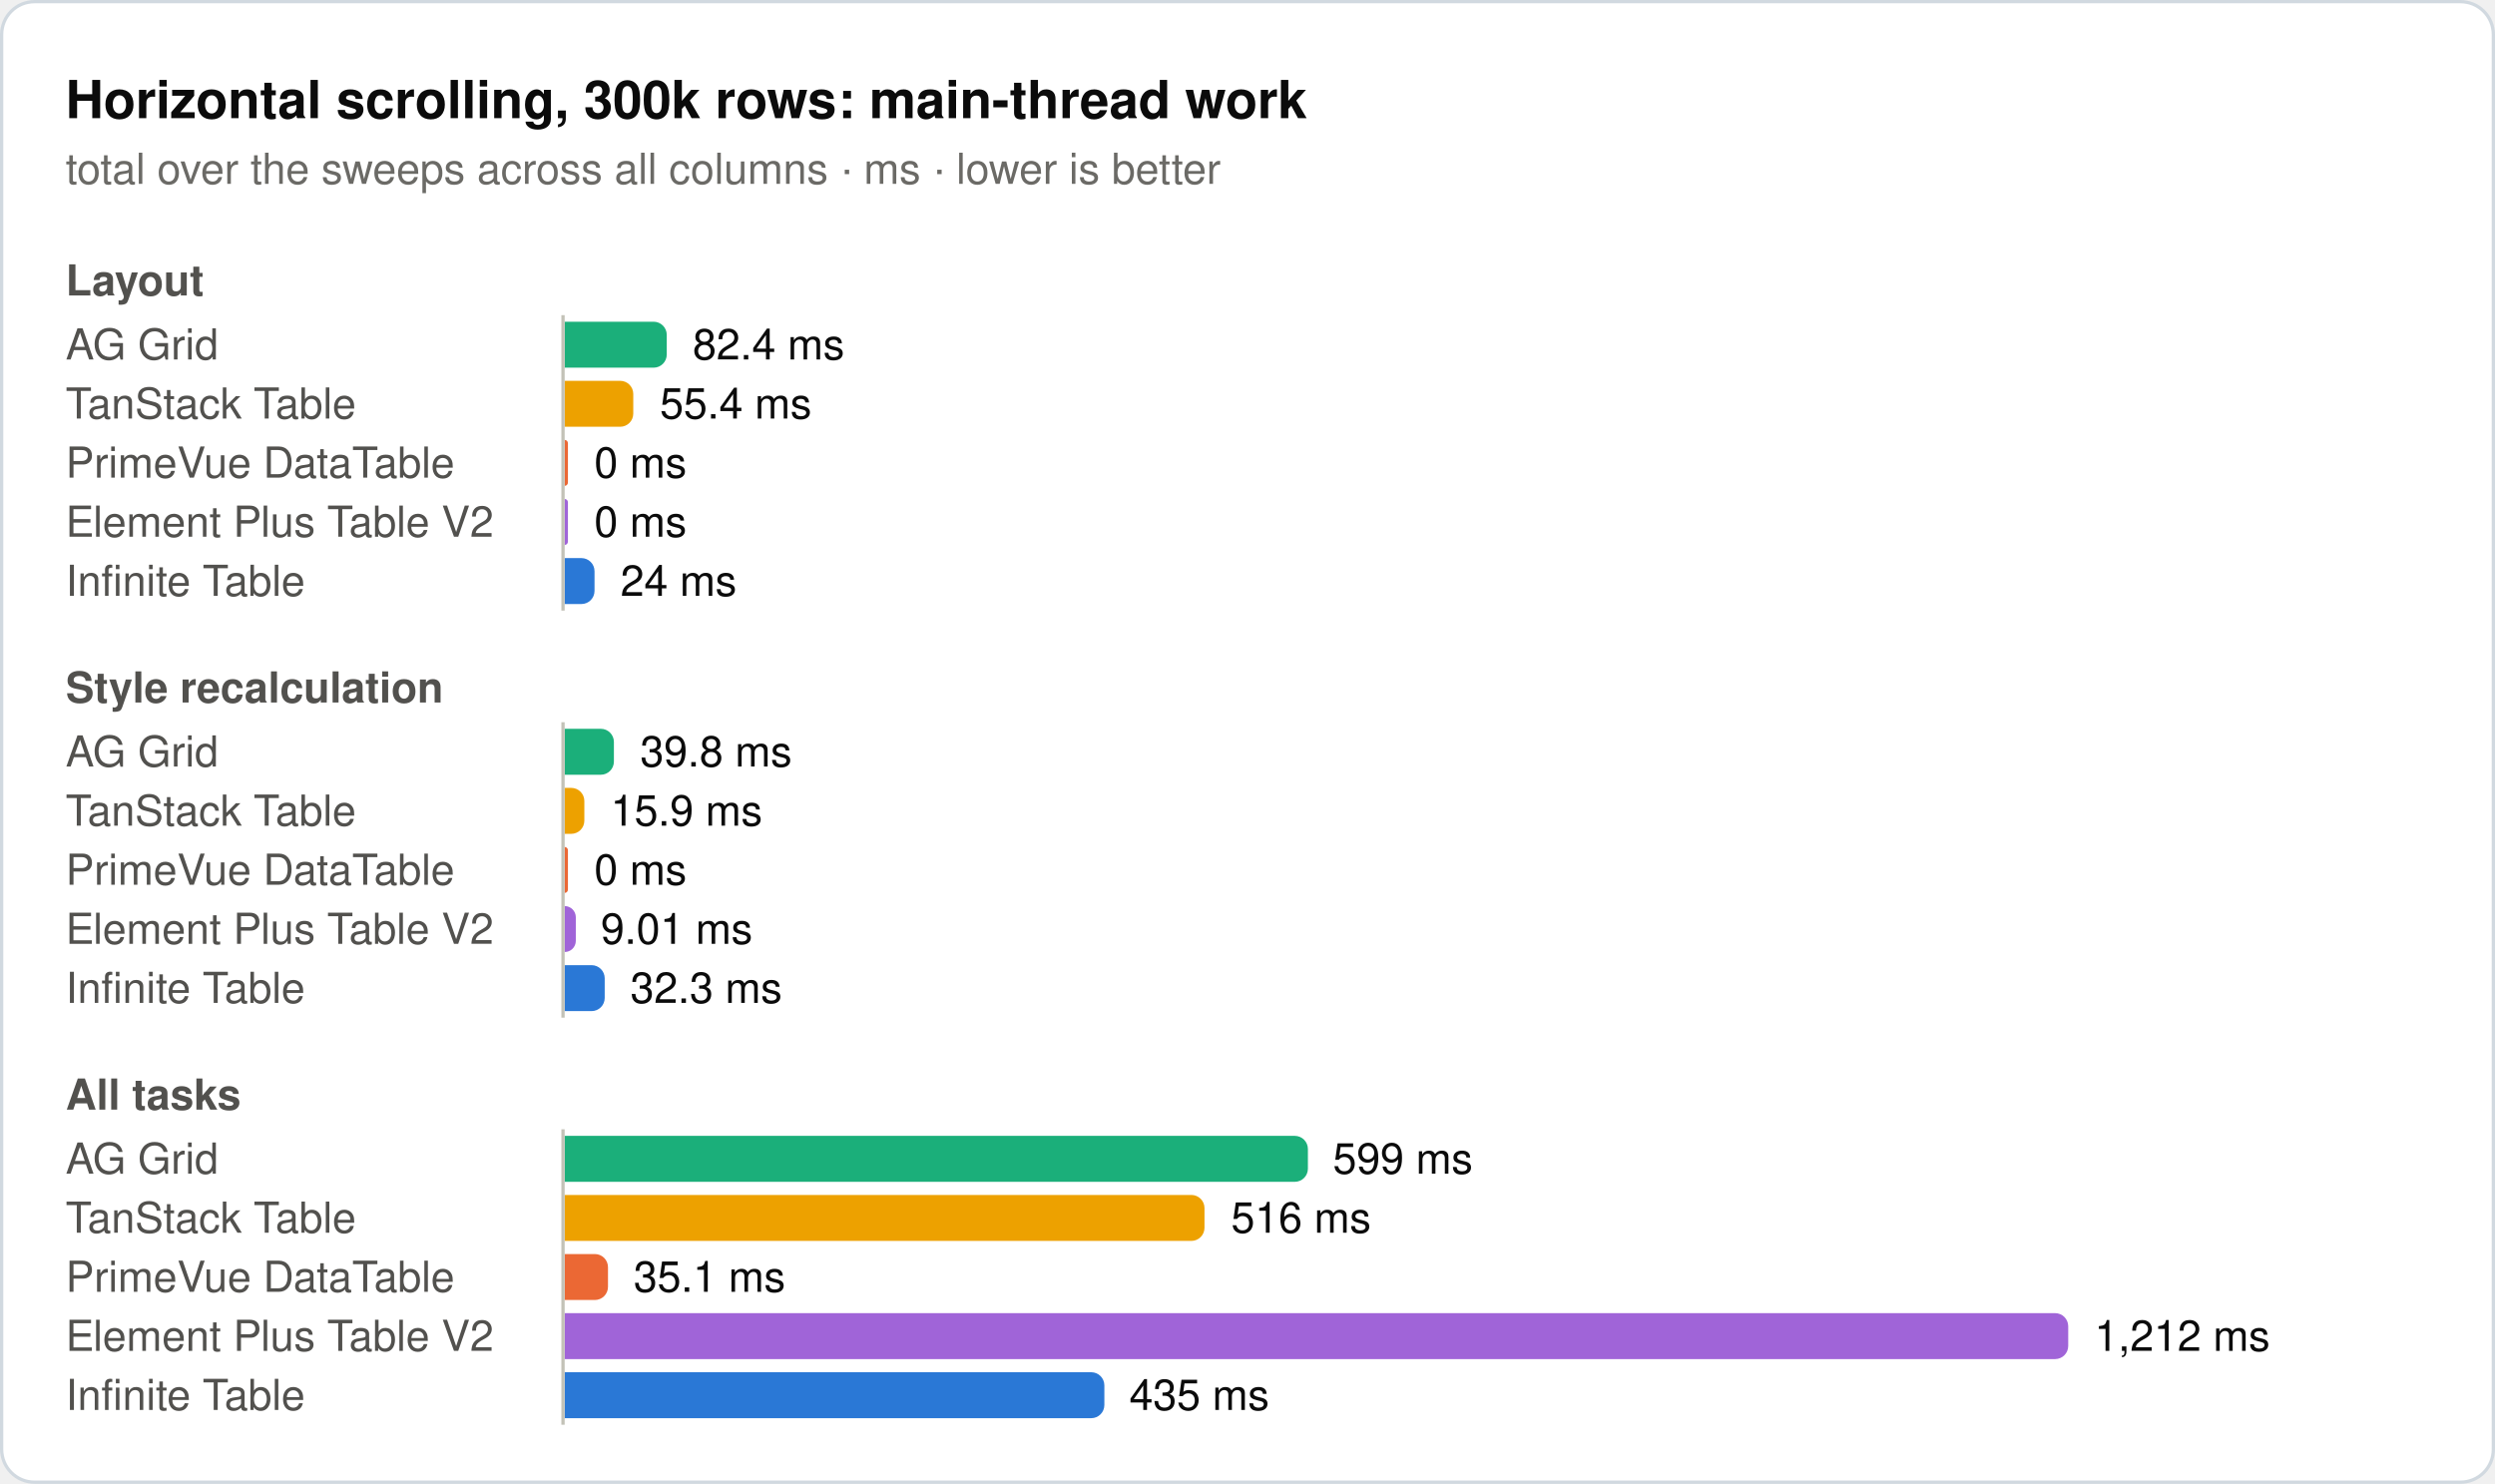
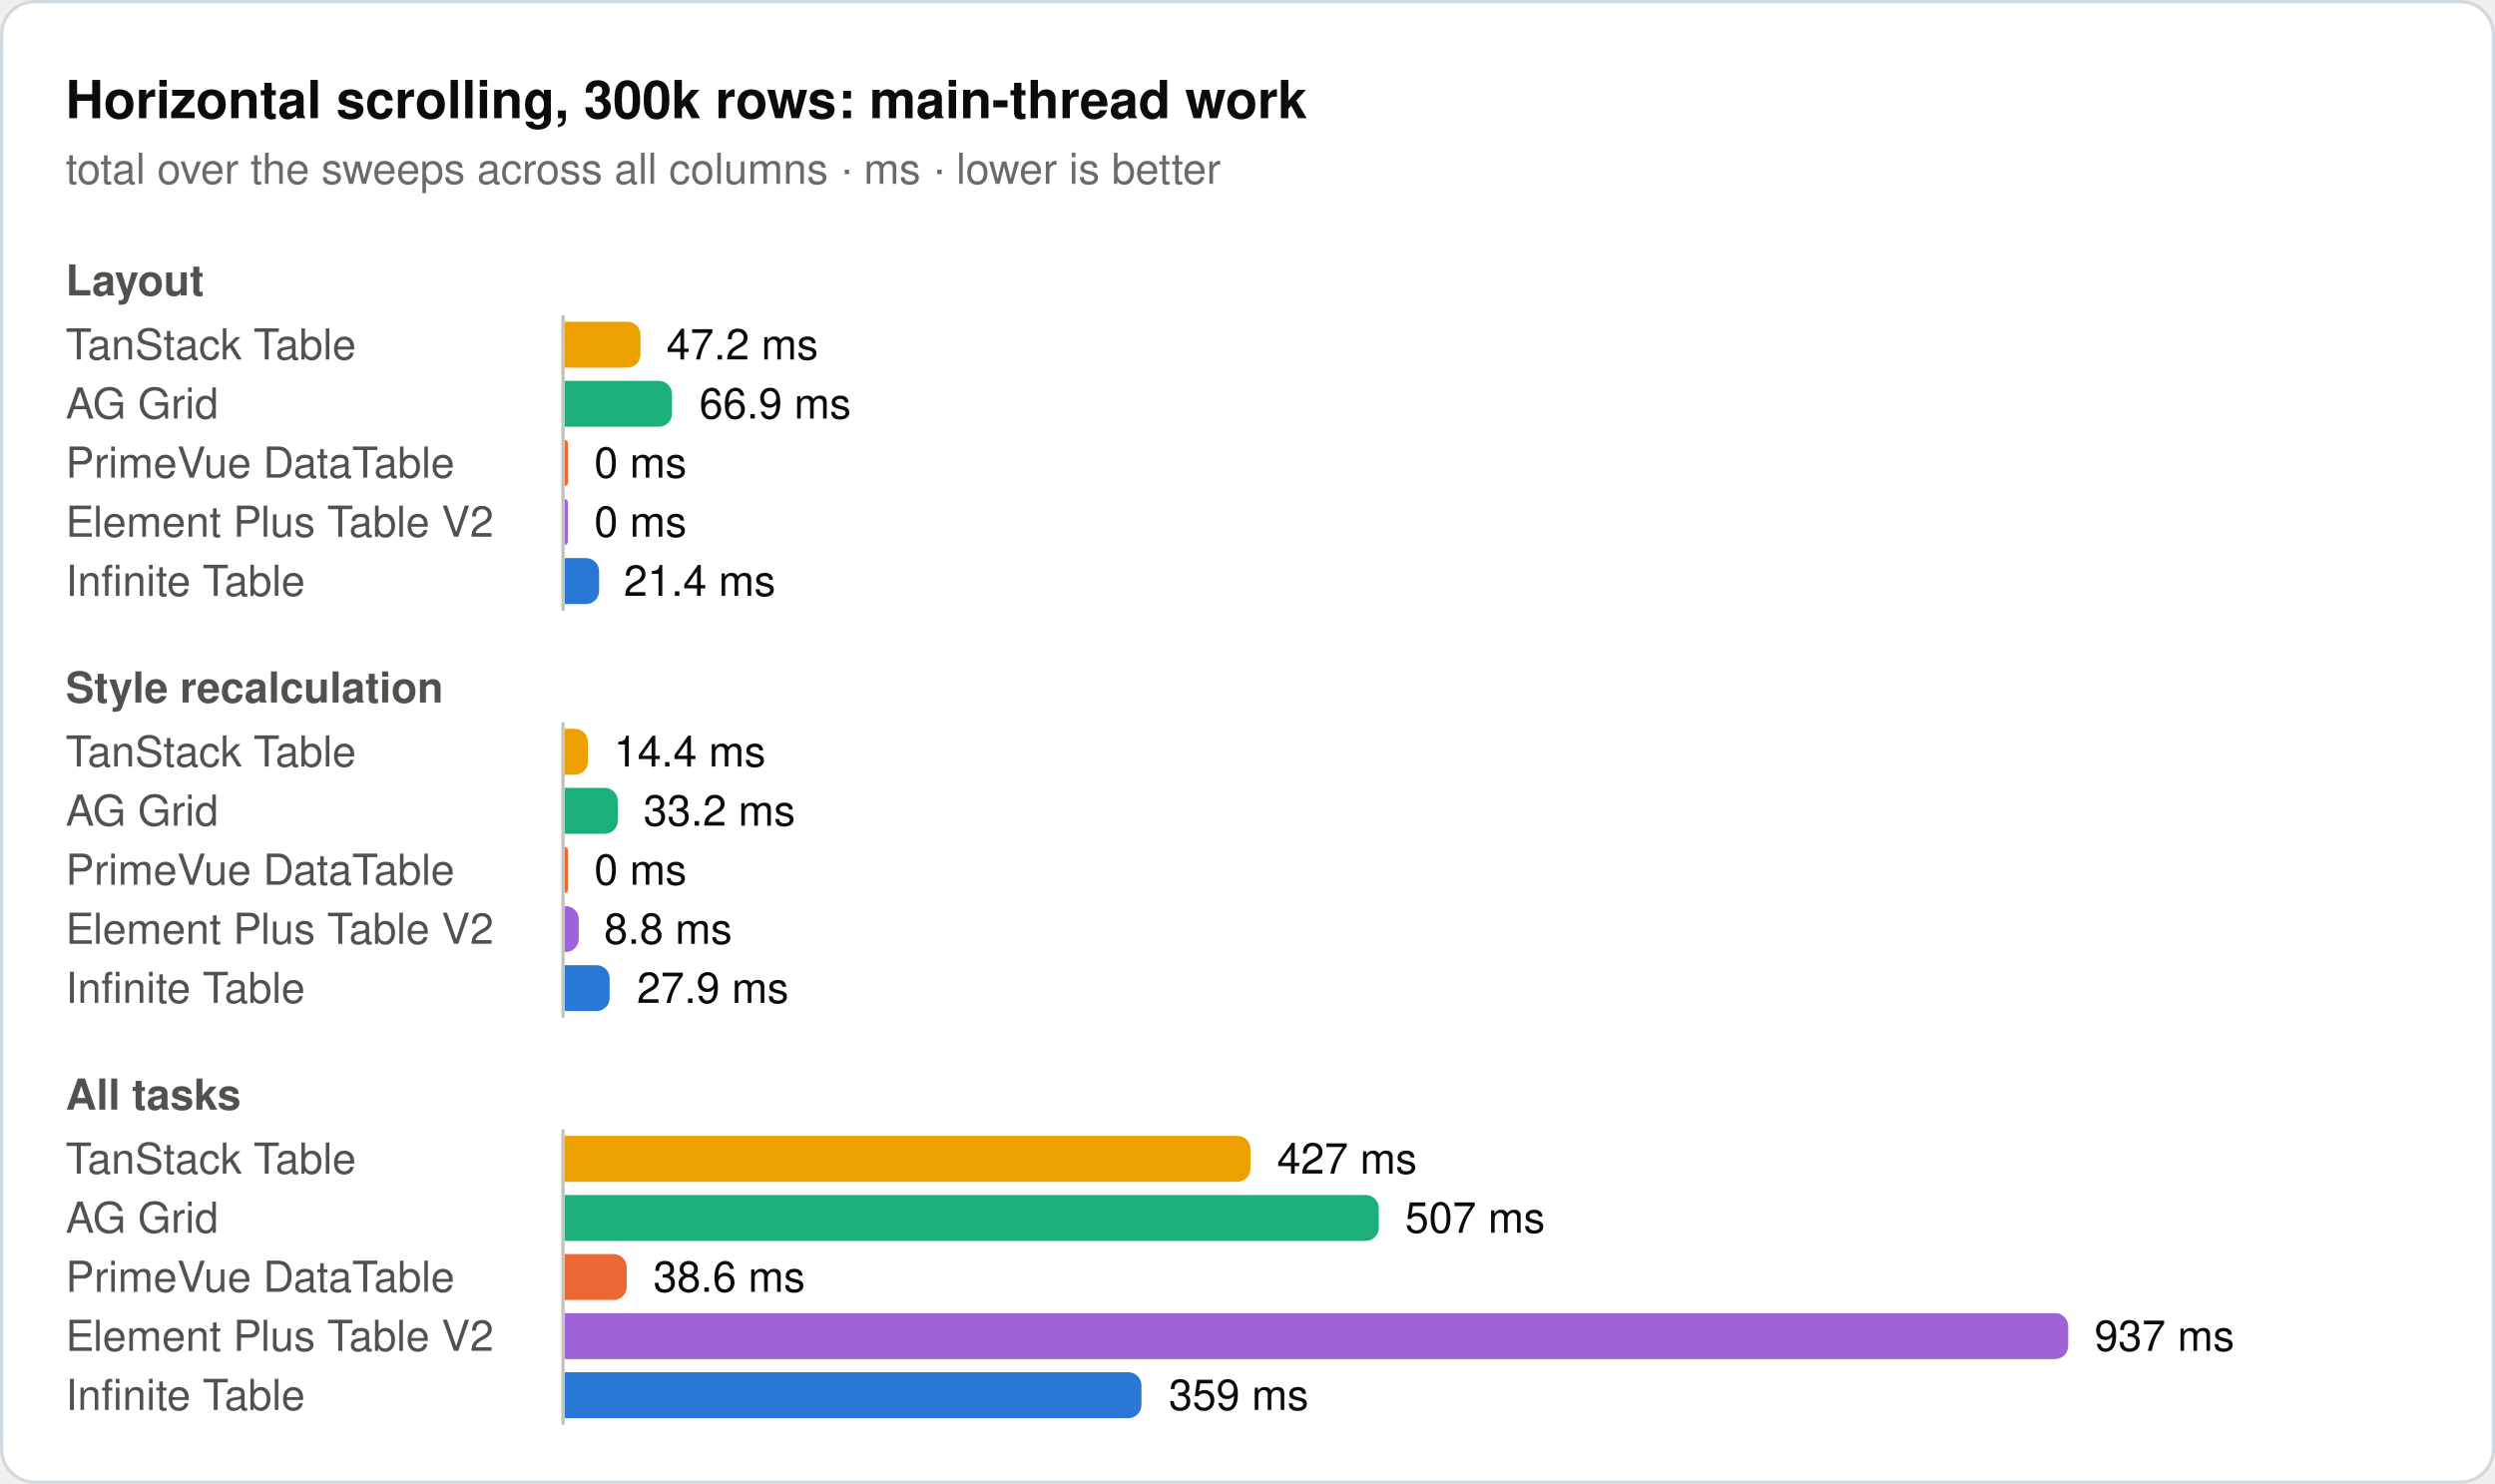
<svg xmlns="http://www.w3.org/2000/svg" width="760" height="452" viewBox="0 0 760 452" role="img">
  <rect x="0.5" y="0.5" width="759" height="451" rx="10" fill="#ffffff" stroke="#d1d9e0" />
  <text x="20" y="36" font-family="system-ui, -apple-system, 'Segoe UI', Helvetica, Arial, sans-serif" font-size="16" font-weight="600" fill="#0b0b0b">Horizontal scrolling, 300k rows: main-thread work</text>
  <text x="20" y="56" font-family="system-ui, -apple-system, 'Segoe UI', Helvetica, Arial, sans-serif" font-size="13" fill="#6b6a66">total over the sweeps across all columns · ms · lower is better</text>
  <text x="20" y="90" font-family="system-ui, -apple-system, 'Segoe UI', Helvetica, Arial, sans-serif" font-size="13" font-weight="600" fill="#52514e">Layout</text>
-   <text x="20" y="109.5" font-family="system-ui, -apple-system, 'Segoe UI', Helvetica, Arial, sans-serif" font-size="13" fill="#52514e">AG Grid</text>
-   <path d="M172,98H199.1a4,4 0 0 1 4,4V108a4,4 0 0 1 -4,4H172Z" fill="#1baf7a" />
-   <text x="211" y="109.5" font-family="system-ui, -apple-system, 'Segoe UI', Helvetica, Arial, sans-serif" font-size="13" fill="#0b0b0b">82.4 ms</text>
-   <text x="20" y="127.5" font-family="system-ui, -apple-system, 'Segoe UI', Helvetica, Arial, sans-serif" font-size="13" fill="#52514e">TanStack Table</text>
-   <path d="M172,116H188.9a4,4 0 0 1 4,4V126a4,4 0 0 1 -4,4H172Z" fill="#eda100" />
-   <text x="201" y="127.5" font-family="system-ui, -apple-system, 'Segoe UI', Helvetica, Arial, sans-serif" font-size="13" fill="#0b0b0b">55.4 ms</text>
+   <text x="20" y="109.5" font-family="system-ui, -apple-system, 'Segoe UI', Helvetica, Arial, sans-serif" font-size="13" fill="#52514e">TanStack Table</text>
+   <path d="M172,98H191.1a4,4 0 0 1 4,4V108a4,4 0 0 1 -4,4H172Z" fill="#eda100" />
+   <text x="203" y="109.5" font-family="system-ui, -apple-system, 'Segoe UI', Helvetica, Arial, sans-serif" font-size="13" fill="#0b0b0b">47.2 ms</text>
+   <text x="20" y="127.5" font-family="system-ui, -apple-system, 'Segoe UI', Helvetica, Arial, sans-serif" font-size="13" fill="#52514e">AG Grid</text>
+   <path d="M172,116H200.7a4,4 0 0 1 4,4V126a4,4 0 0 1 -4,4H172Z" fill="#1baf7a" />
+   <text x="213" y="127.5" font-family="system-ui, -apple-system, 'Segoe UI', Helvetica, Arial, sans-serif" font-size="13" fill="#0b0b0b">66.9 ms</text>
  <text x="20" y="145.5" font-family="system-ui, -apple-system, 'Segoe UI', Helvetica, Arial, sans-serif" font-size="13" fill="#52514e">PrimeVue DataTable</text>
  <path d="M172,134H172a1,1 0 0 1 1,1V147a1,1 0 0 1 -1,1H172Z" fill="#eb6834" />
  <text x="181" y="145.5" font-family="system-ui, -apple-system, 'Segoe UI', Helvetica, Arial, sans-serif" font-size="13" fill="#0b0b0b">0 ms</text>
  <text x="20" y="163.5" font-family="system-ui, -apple-system, 'Segoe UI', Helvetica, Arial, sans-serif" font-size="13" fill="#52514e">Element Plus Table V2</text>
  <path d="M172,152H172a1,1 0 0 1 1,1V165a1,1 0 0 1 -1,1H172Z" fill="#a064d8" />
  <text x="181" y="163.5" font-family="system-ui, -apple-system, 'Segoe UI', Helvetica, Arial, sans-serif" font-size="13" fill="#0b0b0b">0 ms</text>
  <text x="20" y="181.5" font-family="system-ui, -apple-system, 'Segoe UI', Helvetica, Arial, sans-serif" font-size="13" fill="#52514e">Infinite Table</text>
-   <path d="M172,170H177.1a4,4 0 0 1 4,4V180a4,4 0 0 1 -4,4H172Z" fill="#2a78d6" />
-   <text x="189" y="181.5" font-family="system-ui, -apple-system, 'Segoe UI', Helvetica, Arial, sans-serif" font-size="13" fill="#0b0b0b">24 ms</text>
+   <path d="M172,170H178.5a4,4 0 0 1 4,4V180a4,4 0 0 1 -4,4H172Z" fill="#2a78d6" />
+   <text x="190" y="181.5" font-family="system-ui, -apple-system, 'Segoe UI', Helvetica, Arial, sans-serif" font-size="13" fill="#0b0b0b">21.4 ms</text>
  <line x1="171.5" y1="96" x2="171.5" y2="186" stroke="#c3c2b7" stroke-width="1" />
  <text x="20" y="214" font-family="system-ui, -apple-system, 'Segoe UI', Helvetica, Arial, sans-serif" font-size="13" font-weight="600" fill="#52514e">Style recalculation</text>
-   <text x="20" y="233.5" font-family="system-ui, -apple-system, 'Segoe UI', Helvetica, Arial, sans-serif" font-size="13" fill="#52514e">AG Grid</text>
-   <path d="M172,222H183a4,4 0 0 1 4,4V232a4,4 0 0 1 -4,4H172Z" fill="#1baf7a" />
-   <text x="195" y="233.5" font-family="system-ui, -apple-system, 'Segoe UI', Helvetica, Arial, sans-serif" font-size="13" fill="#0b0b0b">39.8 ms</text>
-   <text x="20" y="251.5" font-family="system-ui, -apple-system, 'Segoe UI', Helvetica, Arial, sans-serif" font-size="13" fill="#52514e">TanStack Table</text>
-   <path d="M172,240H174a4,4 0 0 1 4,4V250a4,4 0 0 1 -4,4H172Z" fill="#eda100" />
-   <text x="186" y="251.5" font-family="system-ui, -apple-system, 'Segoe UI', Helvetica, Arial, sans-serif" font-size="13" fill="#0b0b0b">15.9 ms</text>
+   <text x="20" y="233.5" font-family="system-ui, -apple-system, 'Segoe UI', Helvetica, Arial, sans-serif" font-size="13" fill="#52514e">TanStack Table</text>
+   <path d="M172,222H175.1a4,4 0 0 1 4,4V232a4,4 0 0 1 -4,4H172Z" fill="#eda100" />
+   <text x="187" y="233.5" font-family="system-ui, -apple-system, 'Segoe UI', Helvetica, Arial, sans-serif" font-size="13" fill="#0b0b0b">14.4 ms</text>
+   <text x="20" y="251.5" font-family="system-ui, -apple-system, 'Segoe UI', Helvetica, Arial, sans-serif" font-size="13" fill="#52514e">AG Grid</text>
+   <path d="M172,240H184.2a4,4 0 0 1 4,4V250a4,4 0 0 1 -4,4H172Z" fill="#1baf7a" />
+   <text x="196" y="251.5" font-family="system-ui, -apple-system, 'Segoe UI', Helvetica, Arial, sans-serif" font-size="13" fill="#0b0b0b">33.2 ms</text>
  <text x="20" y="269.5" font-family="system-ui, -apple-system, 'Segoe UI', Helvetica, Arial, sans-serif" font-size="13" fill="#52514e">PrimeVue DataTable</text>
  <path d="M172,258H172a1,1 0 0 1 1,1V271a1,1 0 0 1 -1,1H172Z" fill="#eb6834" />
  <text x="181" y="269.5" font-family="system-ui, -apple-system, 'Segoe UI', Helvetica, Arial, sans-serif" font-size="13" fill="#0b0b0b">0 ms</text>
  <text x="20" y="287.5" font-family="system-ui, -apple-system, 'Segoe UI', Helvetica, Arial, sans-serif" font-size="13" fill="#52514e">Element Plus Table V2</text>
-   <path d="M172,276H172a3.4,3.4 0 0 1 3.4,3.4V286.6a3.4,3.4 0 0 1 -3.4,3.4H172Z" fill="#a064d8" />
-   <text x="183" y="287.5" font-family="system-ui, -apple-system, 'Segoe UI', Helvetica, Arial, sans-serif" font-size="13" fill="#0b0b0b">9.01 ms</text>
+   <path d="M172,276H172.3a4,4 0 0 1 4,4V286a4,4 0 0 1 -4,4H172Z" fill="#a064d8" />
+   <text x="184" y="287.5" font-family="system-ui, -apple-system, 'Segoe UI', Helvetica, Arial, sans-serif" font-size="13" fill="#0b0b0b">8.8 ms</text>
  <text x="20" y="305.5" font-family="system-ui, -apple-system, 'Segoe UI', Helvetica, Arial, sans-serif" font-size="13" fill="#52514e">Infinite Table</text>
-   <path d="M172,294H180.2a4,4 0 0 1 4,4V304a4,4 0 0 1 -4,4H172Z" fill="#2a78d6" />
-   <text x="192" y="305.5" font-family="system-ui, -apple-system, 'Segoe UI', Helvetica, Arial, sans-serif" font-size="13" fill="#0b0b0b">32.3 ms</text>
+   <path d="M172,294H181.7a4,4 0 0 1 4,4V304a4,4 0 0 1 -4,4H172Z" fill="#2a78d6" />
+   <text x="194" y="305.5" font-family="system-ui, -apple-system, 'Segoe UI', Helvetica, Arial, sans-serif" font-size="13" fill="#0b0b0b">27.9 ms</text>
  <line x1="171.5" y1="220" x2="171.5" y2="310" stroke="#c3c2b7" stroke-width="1" />
  <text x="20" y="338" font-family="system-ui, -apple-system, 'Segoe UI', Helvetica, Arial, sans-serif" font-size="13" font-weight="600" fill="#52514e">All tasks</text>
-   <text x="20" y="357.5" font-family="system-ui, -apple-system, 'Segoe UI', Helvetica, Arial, sans-serif" font-size="13" fill="#52514e">AG Grid</text>
-   <path d="M172,346H394.4a4,4 0 0 1 4,4V356a4,4 0 0 1 -4,4H172Z" fill="#1baf7a" />
-   <text x="406" y="357.5" font-family="system-ui, -apple-system, 'Segoe UI', Helvetica, Arial, sans-serif" font-size="13" fill="#0b0b0b">599 ms</text>
-   <text x="20" y="375.5" font-family="system-ui, -apple-system, 'Segoe UI', Helvetica, Arial, sans-serif" font-size="13" fill="#52514e">TanStack Table</text>
-   <path d="M172,364H362.9a4,4 0 0 1 4,4V374a4,4 0 0 1 -4,4H172Z" fill="#eda100" />
-   <text x="375" y="375.5" font-family="system-ui, -apple-system, 'Segoe UI', Helvetica, Arial, sans-serif" font-size="13" fill="#0b0b0b">516 ms</text>
+   <text x="20" y="357.5" font-family="system-ui, -apple-system, 'Segoe UI', Helvetica, Arial, sans-serif" font-size="13" fill="#52514e">TanStack Table</text>
+   <path d="M172,346H376.9a4,4 0 0 1 4,4V356a4,4 0 0 1 -4,4H172Z" fill="#eda100" />
+   <text x="389" y="357.5" font-family="system-ui, -apple-system, 'Segoe UI', Helvetica, Arial, sans-serif" font-size="13" fill="#0b0b0b">427 ms</text>
+   <text x="20" y="375.5" font-family="system-ui, -apple-system, 'Segoe UI', Helvetica, Arial, sans-serif" font-size="13" fill="#52514e">AG Grid</text>
+   <path d="M172,364H416a4,4 0 0 1 4,4V374a4,4 0 0 1 -4,4H172Z" fill="#1baf7a" />
+   <text x="428" y="375.5" font-family="system-ui, -apple-system, 'Segoe UI', Helvetica, Arial, sans-serif" font-size="13" fill="#0b0b0b">507 ms</text>
  <text x="20" y="393.5" font-family="system-ui, -apple-system, 'Segoe UI', Helvetica, Arial, sans-serif" font-size="13" fill="#52514e">PrimeVue DataTable</text>
-   <path d="M172,382H181.2a4,4 0 0 1 4,4V392a4,4 0 0 1 -4,4H172Z" fill="#eb6834" />
-   <text x="193" y="393.5" font-family="system-ui, -apple-system, 'Segoe UI', Helvetica, Arial, sans-serif" font-size="13" fill="#0b0b0b">35.1 ms</text>
+   <path d="M172,382H186.9a4,4 0 0 1 4,4V392a4,4 0 0 1 -4,4H172Z" fill="#eb6834" />
+   <text x="199" y="393.5" font-family="system-ui, -apple-system, 'Segoe UI', Helvetica, Arial, sans-serif" font-size="13" fill="#0b0b0b">38.6 ms</text>
  <text x="20" y="411.5" font-family="system-ui, -apple-system, 'Segoe UI', Helvetica, Arial, sans-serif" font-size="13" fill="#52514e">Element Plus Table V2</text>
  <path d="M172,400H626a4,4 0 0 1 4,4V410a4,4 0 0 1 -4,4H172Z" fill="#a064d8" />
-   <text x="638" y="411.5" font-family="system-ui, -apple-system, 'Segoe UI', Helvetica, Arial, sans-serif" font-size="13" fill="#0b0b0b">1,212 ms</text>
+   <text x="638" y="411.5" font-family="system-ui, -apple-system, 'Segoe UI', Helvetica, Arial, sans-serif" font-size="13" fill="#0b0b0b">937 ms</text>
  <text x="20" y="429.5" font-family="system-ui, -apple-system, 'Segoe UI', Helvetica, Arial, sans-serif" font-size="13" fill="#52514e">Infinite Table</text>
-   <path d="M172,418H332.4a4,4 0 0 1 4,4V428a4,4 0 0 1 -4,4H172Z" fill="#2a78d6" />
-   <text x="344" y="429.5" font-family="system-ui, -apple-system, 'Segoe UI', Helvetica, Arial, sans-serif" font-size="13" fill="#0b0b0b">435 ms</text>
+   <path d="M172,418H343.7a4,4 0 0 1 4,4V428a4,4 0 0 1 -4,4H172Z" fill="#2a78d6" />
+   <text x="356" y="429.5" font-family="system-ui, -apple-system, 'Segoe UI', Helvetica, Arial, sans-serif" font-size="13" fill="#0b0b0b">359 ms</text>
  <line x1="171.5" y1="344" x2="171.5" y2="434" stroke="#c3c2b7" stroke-width="1" />
</svg>
